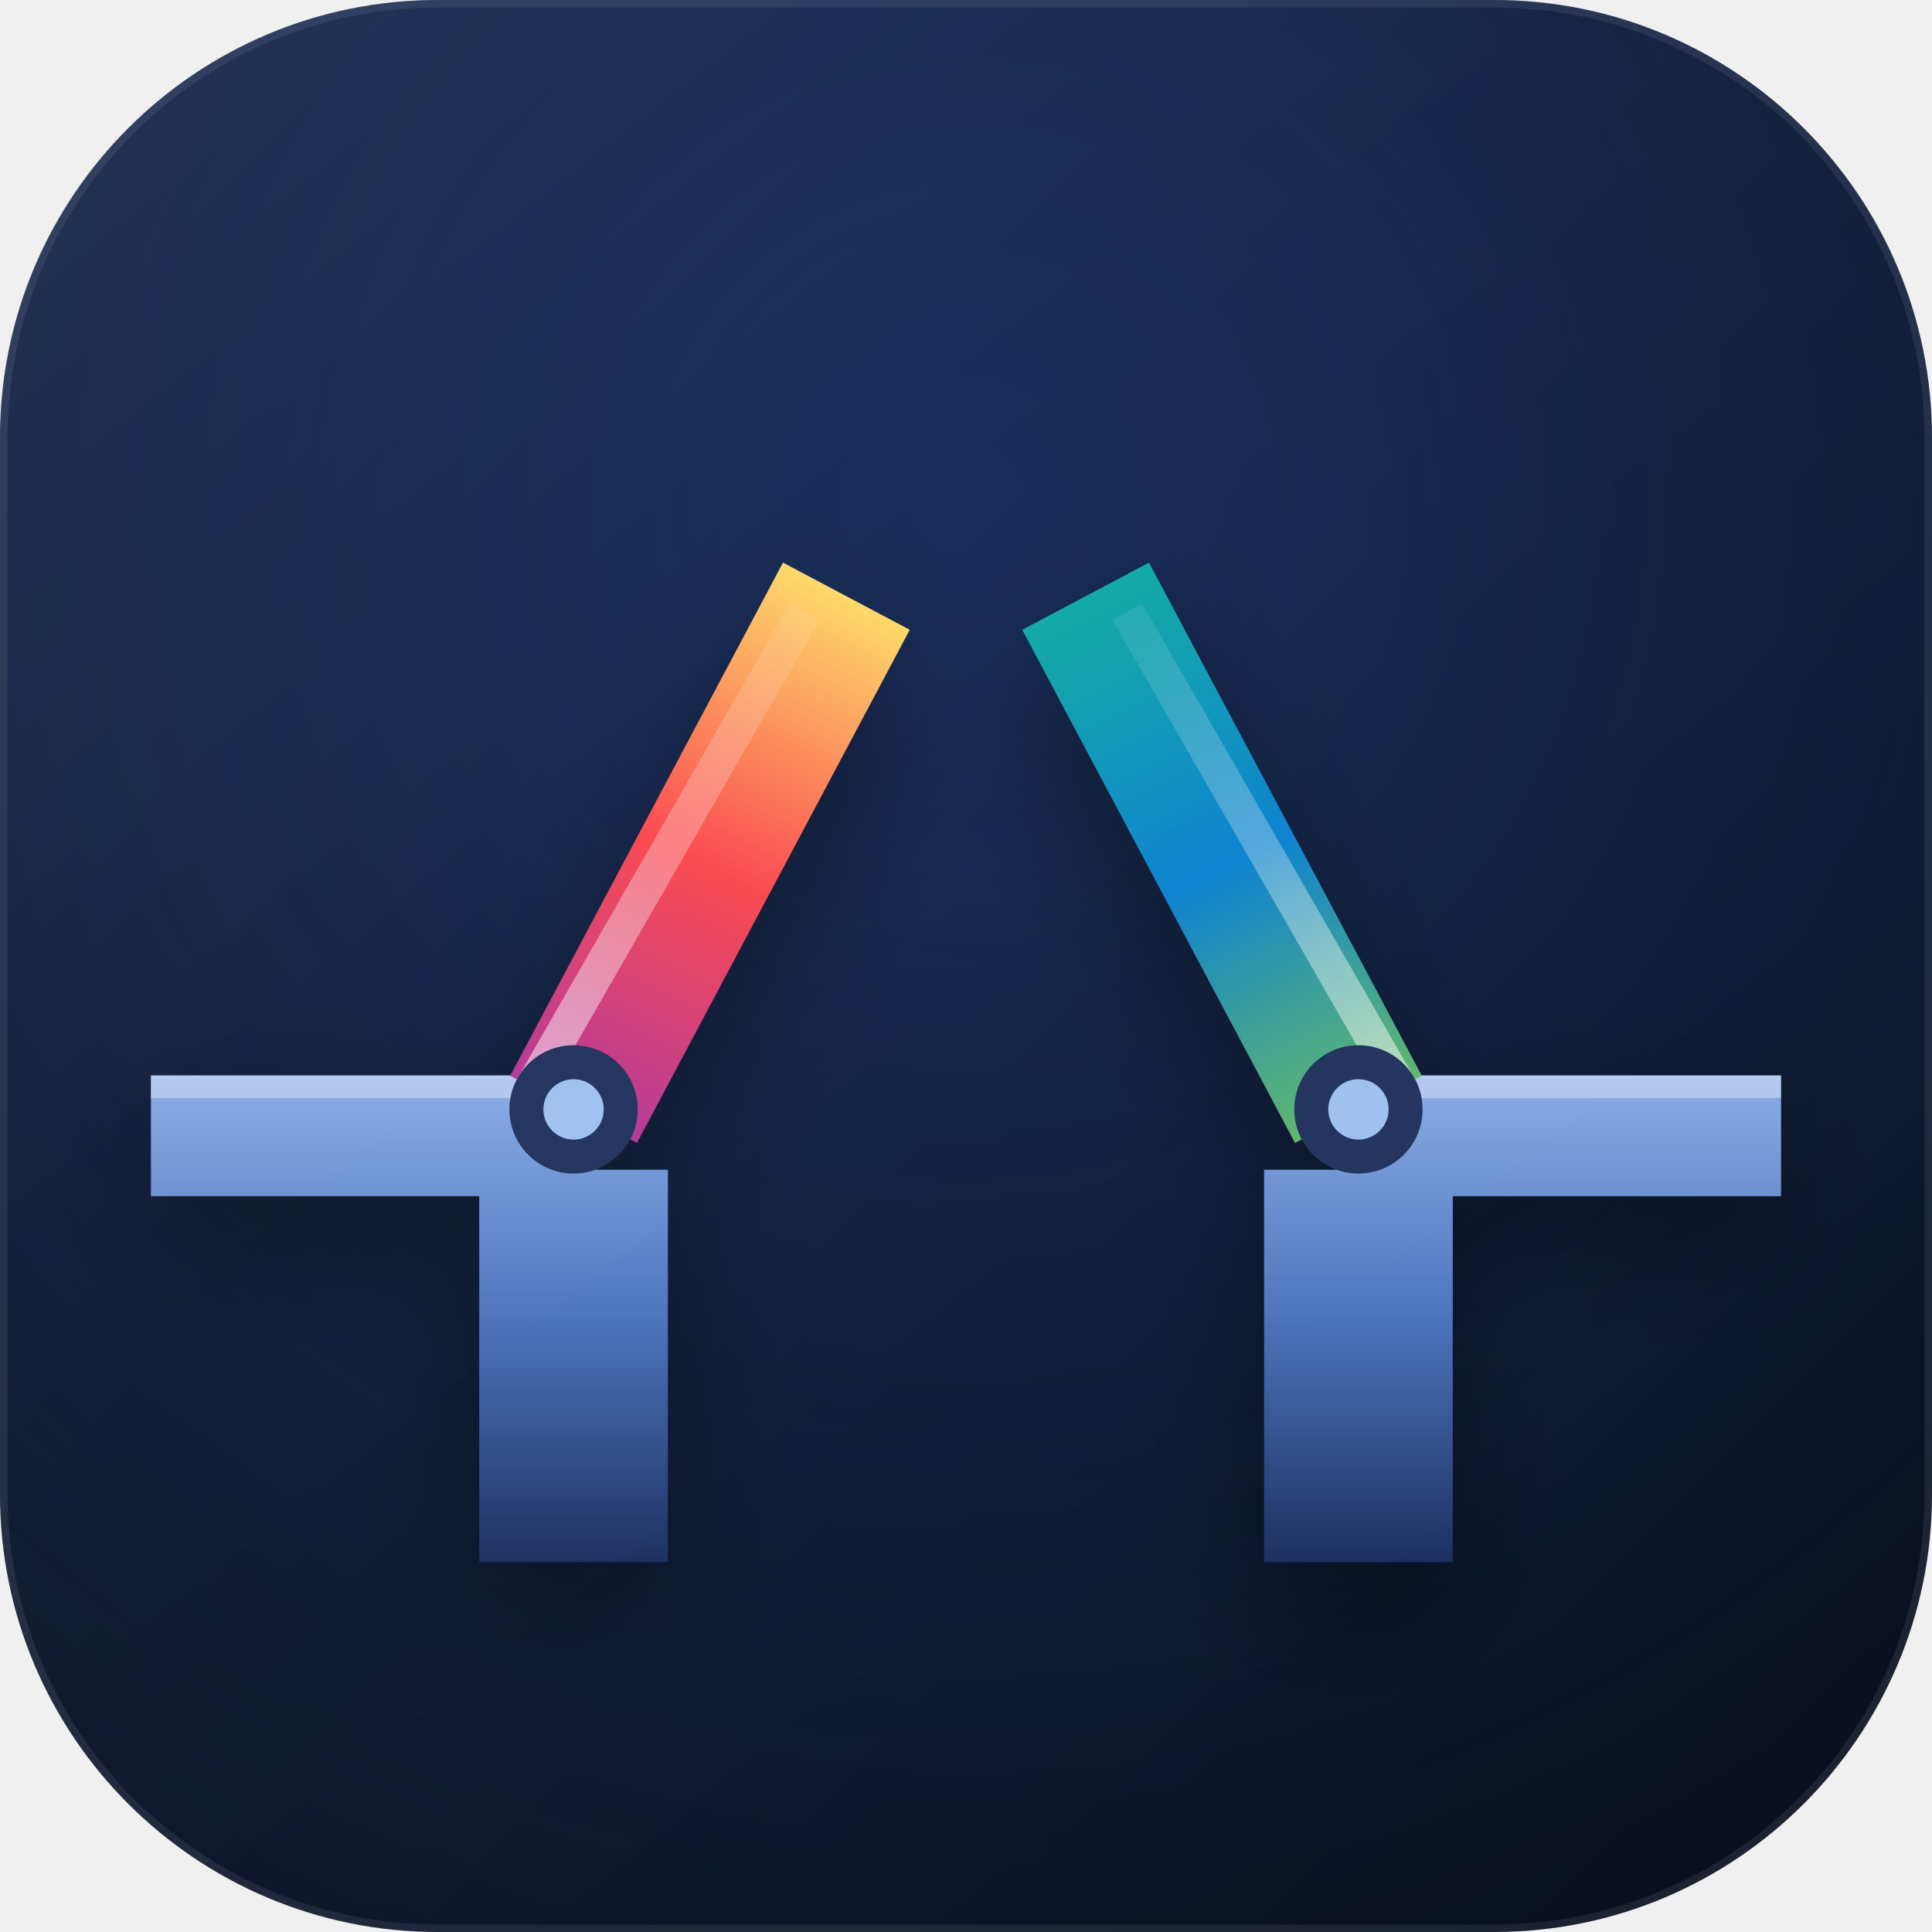
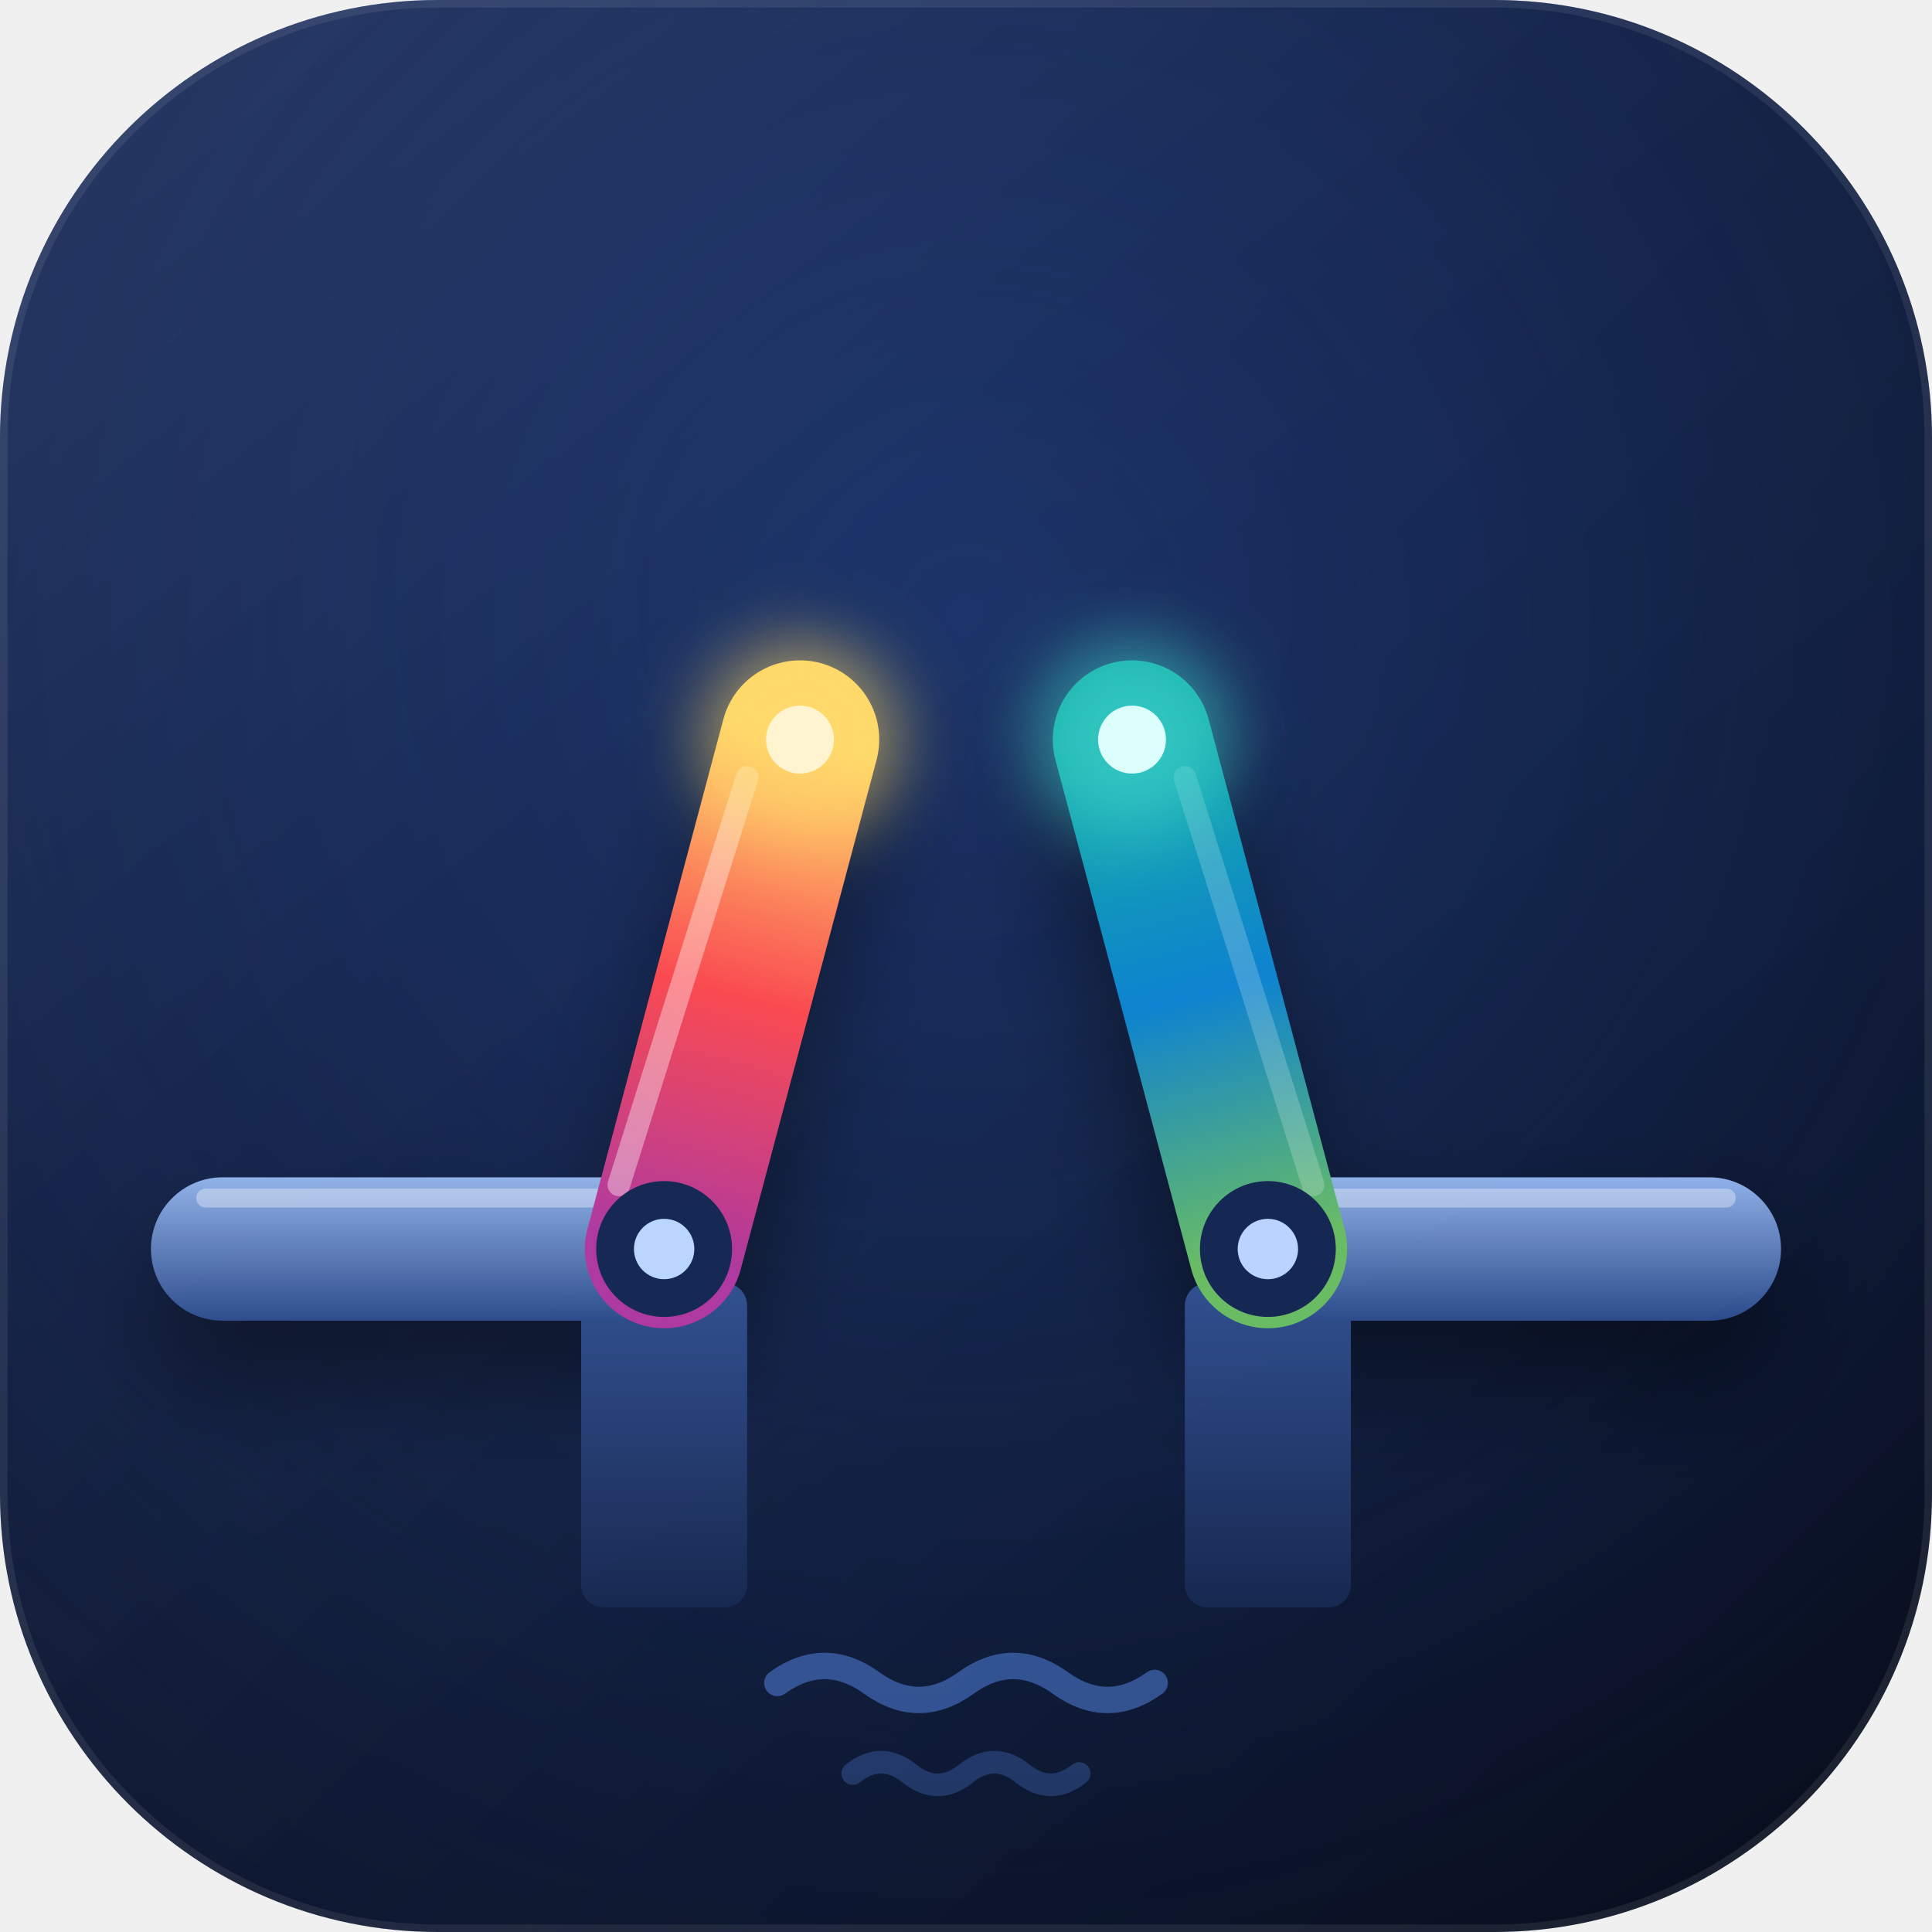
<svg xmlns="http://www.w3.org/2000/svg" viewBox="0 0 512 512" width="512" height="512" role="img" aria-label="OpenBridge">
  <defs>
-     <filter id="soft" x="-60%" y="-60%" width="220%" height="220%">
-       <feGaussianBlur stdDeviation="12" />
-     </filter>
-     <filter id="soft2" x="-60%" y="-60%" width="220%" height="220%">
-       <feGaussianBlur stdDeviation="16" />
-     </filter>
-     <linearGradient id="tsheen" x1="0" y1="0" x2="0.7" y2="0.9">
-       <stop offset="0" stop-color="#fff" stop-opacity="0.07" />
+     <linearGradient id="ground" x1="0" y1="0" x2="1" y2="1">
+       <stop offset="0" stop-color="#13224a" />
+       <stop offset="1" stop-color="#080d1b" />
+     </linearGradient>
+     <radialGradient id="glow" cx="0.5" cy="0.32" r="0.75">
+       <stop offset="0" stop-color="#2f6fed" stop-opacity="0.26" />
+       <stop offset="1" stop-color="#2f6fed" stop-opacity="0" />
+     </radialGradient>
+     <linearGradient id="sheen" x1="0" y1="0" x2="0.7" y2="0.9">
+       <stop offset="0" stop-color="#fff" stop-opacity="0.08" />
      <stop offset="0.45" stop-color="#fff" stop-opacity="0.02" />
      <stop offset="1" stop-color="#fff" stop-opacity="0" />
    </linearGradient>
-     <linearGradient id="lg1" gradientUnits="userSpaceOnUse" x1="0" y1="282" x2="0" y2="414">
-       <stop offset="0" stop-color="#8fb0e8" />
-       <stop offset="0.5" stop-color="#4d74bd" />
-       <stop offset="1" stop-color="#1b2f60" />
-     </linearGradient>
-     <linearGradient id="lg2" gradientUnits="userSpaceOnUse" x1="152" y1="302" x2="224" y2="158">
+     <filter id="drop" x="-50%" y="-50%" width="200%" height="200%">
+       <feGaussianBlur stdDeviation="14" />
+     </filter>
+     <filter id="halo" x="-100%" y="-100%" width="300%" height="300%">
+       <feGaussianBlur stdDeviation="9" />
+     </filter>
+     <linearGradient id="leafL" gradientUnits="userSpaceOnUse" x1="176" y1="331" x2="212" y2="196">
      <stop offset="0" stop-color="#ad379f" />
      <stop offset="0.5" stop-color="#fa474e" />
      <stop offset="1" stop-color="#fed867" />
    </linearGradient>
-     <linearGradient id="lg3" gradientUnits="userSpaceOnUse" x1="360" y1="302" x2="288" y2="158">
+     <linearGradient id="leafR" gradientUnits="userSpaceOnUse" x1="336" y1="331" x2="300" y2="196">
      <stop offset="0" stop-color="#69bb63" />
      <stop offset="0.5" stop-color="#0b82cf" />
      <stop offset="1" stop-color="#10a9a4" />
    </linearGradient>
-     <linearGradient id="lg4" gradientUnits="userSpaceOnUse" x1="152" y1="302" x2="224" y2="158">
-       <stop offset="0" stop-color="#fff" stop-opacity="0.55" />
-       <stop offset="1" stop-color="#fff" stop-opacity="0.05" />
+     <linearGradient id="deck" x1="0" y1="0" x2="0" y2="1">
+       <stop offset="0" stop-color="#8fb0e8" />
+       <stop offset="1" stop-color="#2b4a8a" />
    </linearGradient>
-     <linearGradient id="lg5" gradientUnits="userSpaceOnUse" x1="360" y1="302" x2="288" y2="158">
-       <stop offset="0" stop-color="#fff" stop-opacity="0.55" />
-       <stop offset="1" stop-color="#fff" stop-opacity="0.05" />
+     <linearGradient id="pier" x1="0" y1="0" x2="0" y2="1">
+       <stop offset="0" stop-color="#2f4f8f" />
+       <stop offset="1" stop-color="#16274f" />
    </linearGradient>
-     <linearGradient id="lg6" gradientUnits="userSpaceOnUse" x1="0" y1="0" x2="512" y2="512">
-       <stop offset="0" stop-color="#101c38" />
-       <stop offset="1" stop-color="#090e1c" />
-     </linearGradient>
-     <radialGradient id="rg7" cx="0.5" cy="0.26" r="0.8">
-       <stop offset="0" stop-color="#2f6fed" stop-opacity="0.22" />
-       <stop offset="1" stop-color="#2f6fed" stop-opacity="0" />
-     </radialGradient>
  </defs>
-   <rect width="512" height="512" rx="116" fill="url(#lg6)" />
-   <rect width="512" height="512" rx="116" fill="url(#rg7)" />
-   <g transform="translate(0,14)" fill="#000" opacity="0.36" filter="url(#soft2)">
-     <path d="M 135.2 285.1 L 207.5 149.1 L 241.1 166.9 L 168.8 302.9 Z" fill-rule="evenodd" />
-     <path d="M 343.2 302.9 L 270.9 166.9 L 304.5 149.1 L 376.8 285.1 Z" fill-rule="evenodd" />
-     <path d="M 40 285 L 158 285 L 158 317 L 40 317 Z" fill-rule="evenodd" />
-     <path d="M 354 285 L 472 285 L 472 317 L 354 317 Z" fill-rule="evenodd" />
-     <path d="M 127 310 L 177 310 L 177 414 L 127 414 Z" fill-rule="evenodd" />
-     <path d="M 335 310 L 385 310 L 385 414 L 335 414 Z" fill-rule="evenodd" />
+   <rect width="512" height="512" rx="116" fill="url(#ground)" />
+   <rect width="512" height="512" rx="116" fill="url(#glow)" />
+   <g transform="translate(0,16)" opacity="0.45" filter="url(#drop)">
+     <rect x="40" y="312" width="150" height="38" rx="19" fill="#000" />
+     <rect x="322" y="312" width="150" height="38" rx="19" fill="#000" />
+     <line x1="176" y1="331" x2="212" y2="196" stroke="#000" stroke-width="42" stroke-linecap="round" />
+     <line x1="336" y1="331" x2="300" y2="196" stroke="#000" stroke-width="42" stroke-linecap="round" />
  </g>
-   <path d="M 127 310 L 177 310 L 177 414 L 127 414 Z" fill="url(#lg1)" />
-   <path d="M 335 310 L 385 310 L 385 414 L 335 414 Z" fill="url(#lg1)" />
-   <path d="M 40 285 L 158 285 L 158 317 L 40 317 Z" fill="url(#lg1)" />
-   <path d="M 354 285 L 472 285 L 472 317 L 354 317 Z" fill="url(#lg1)" />
-   <path d="M 40 285 L 158 285 L 158 291 L 40 291 Z" fill="#fff" opacity="0.35" />
-   <path d="M 354 285 L 472 285 L 472 291 L 354 291 Z" fill="#fff" opacity="0.35" />
-   <path d="M 135.2 285.1 L 207.5 149.1 L 241.1 166.9 L 168.8 302.9 Z" fill="url(#lg2)" />
-   <path d="M 343.2 302.9 L 270.9 166.9 L 304.5 149.1 L 376.8 285.1 Z" fill="url(#lg3)" />
-   <path d="M 137.1 285.8 L 209.4 159.8 L 217.2 164.3 L 144.9 290.2 Z" fill="url(#lg4)" />
-   <path d="M 367.1 290.2 L 294.8 164.3 L 302.6 159.8 L 374.9 285.8 Z" fill="url(#lg5)" />
-   <circle cx="152" cy="294" r="17" fill="#22335e" />
-   <circle cx="152" cy="294" r="8" fill="#9fc0f0" />
-   <circle cx="360" cy="294" r="17" fill="#22335e" />
-   <circle cx="360" cy="294" r="8" fill="#9fc0f0" />
-   <rect width="512" height="512" rx="116" fill="url(#tsheen)" />
-   <rect x="1" y="1" width="510" height="510" rx="115" fill="none" stroke="#ffffff" stroke-opacity="0.08" stroke-width="2" />
+   <rect x="154" y="340" width="44" height="86" rx="6" fill="url(#pier)" />
+   <rect x="314" y="340" width="44" height="86" rx="6" fill="url(#pier)" />
+   <rect x="40" y="312" width="150" height="38" rx="19" fill="url(#deck)" />
+   <rect x="52" y="315" width="126" height="5" rx="2.5" fill="#fff" opacity="0.35" />
+   <rect x="322" y="312" width="150" height="38" rx="19" fill="url(#deck)" />
+   <rect x="334" y="315" width="126" height="5" rx="2.5" fill="#fff" opacity="0.35" />
+   <line x1="176" y1="331" x2="212" y2="196" stroke="url(#leafL)" stroke-width="42" stroke-linecap="round" />
+   <line x1="336" y1="331" x2="300" y2="196" stroke="url(#leafR)" stroke-width="42" stroke-linecap="round" />
+   <line x1="164" y1="314" x2="198" y2="206" stroke="#fff" stroke-opacity="0.38" stroke-width="6" stroke-linecap="round" />
+   <line x1="348" y1="314" x2="314" y2="206" stroke="#fff" stroke-opacity="0.2" stroke-width="6" stroke-linecap="round" />
+   <circle cx="176" cy="331" r="18" fill="#132552" />
+   <circle cx="176" cy="331" r="8" fill="#b9d4ff" />
+   <circle cx="336" cy="331" r="18" fill="#132552" />
+   <circle cx="336" cy="331" r="8" fill="#b9d4ff" />
+   <circle cx="212" cy="196" r="26" fill="#fed867" opacity="0.6" filter="url(#halo)" />
+   <circle cx="212" cy="196" r="9" fill="#fff4cf" />
+   <circle cx="300" cy="196" r="26" fill="#3fd6cf" opacity="0.6" filter="url(#halo)" />
+   <circle cx="300" cy="196" r="9" fill="#dcfffb" />
+   <path d="M 206 446 q 12.5 -9 25 0 t 25 0 t 25 0 t 25 0" fill="none" stroke="#5f95ff" stroke-opacity="0.45" stroke-width="7" stroke-linecap="round" />
+   <path d="M 226 470 q 7.5 -6 15 0 t 15 0 t 15 0 t 15 0" fill="none" stroke="#5f95ff" stroke-opacity="0.25" stroke-width="6" stroke-linecap="round" />
+   <rect width="512" height="512" rx="116" fill="url(#sheen)" />
+   <rect x="1" y="1" width="510" height="510" rx="115" fill="none" stroke="#fff" stroke-opacity="0.08" stroke-width="2" />
</svg>
